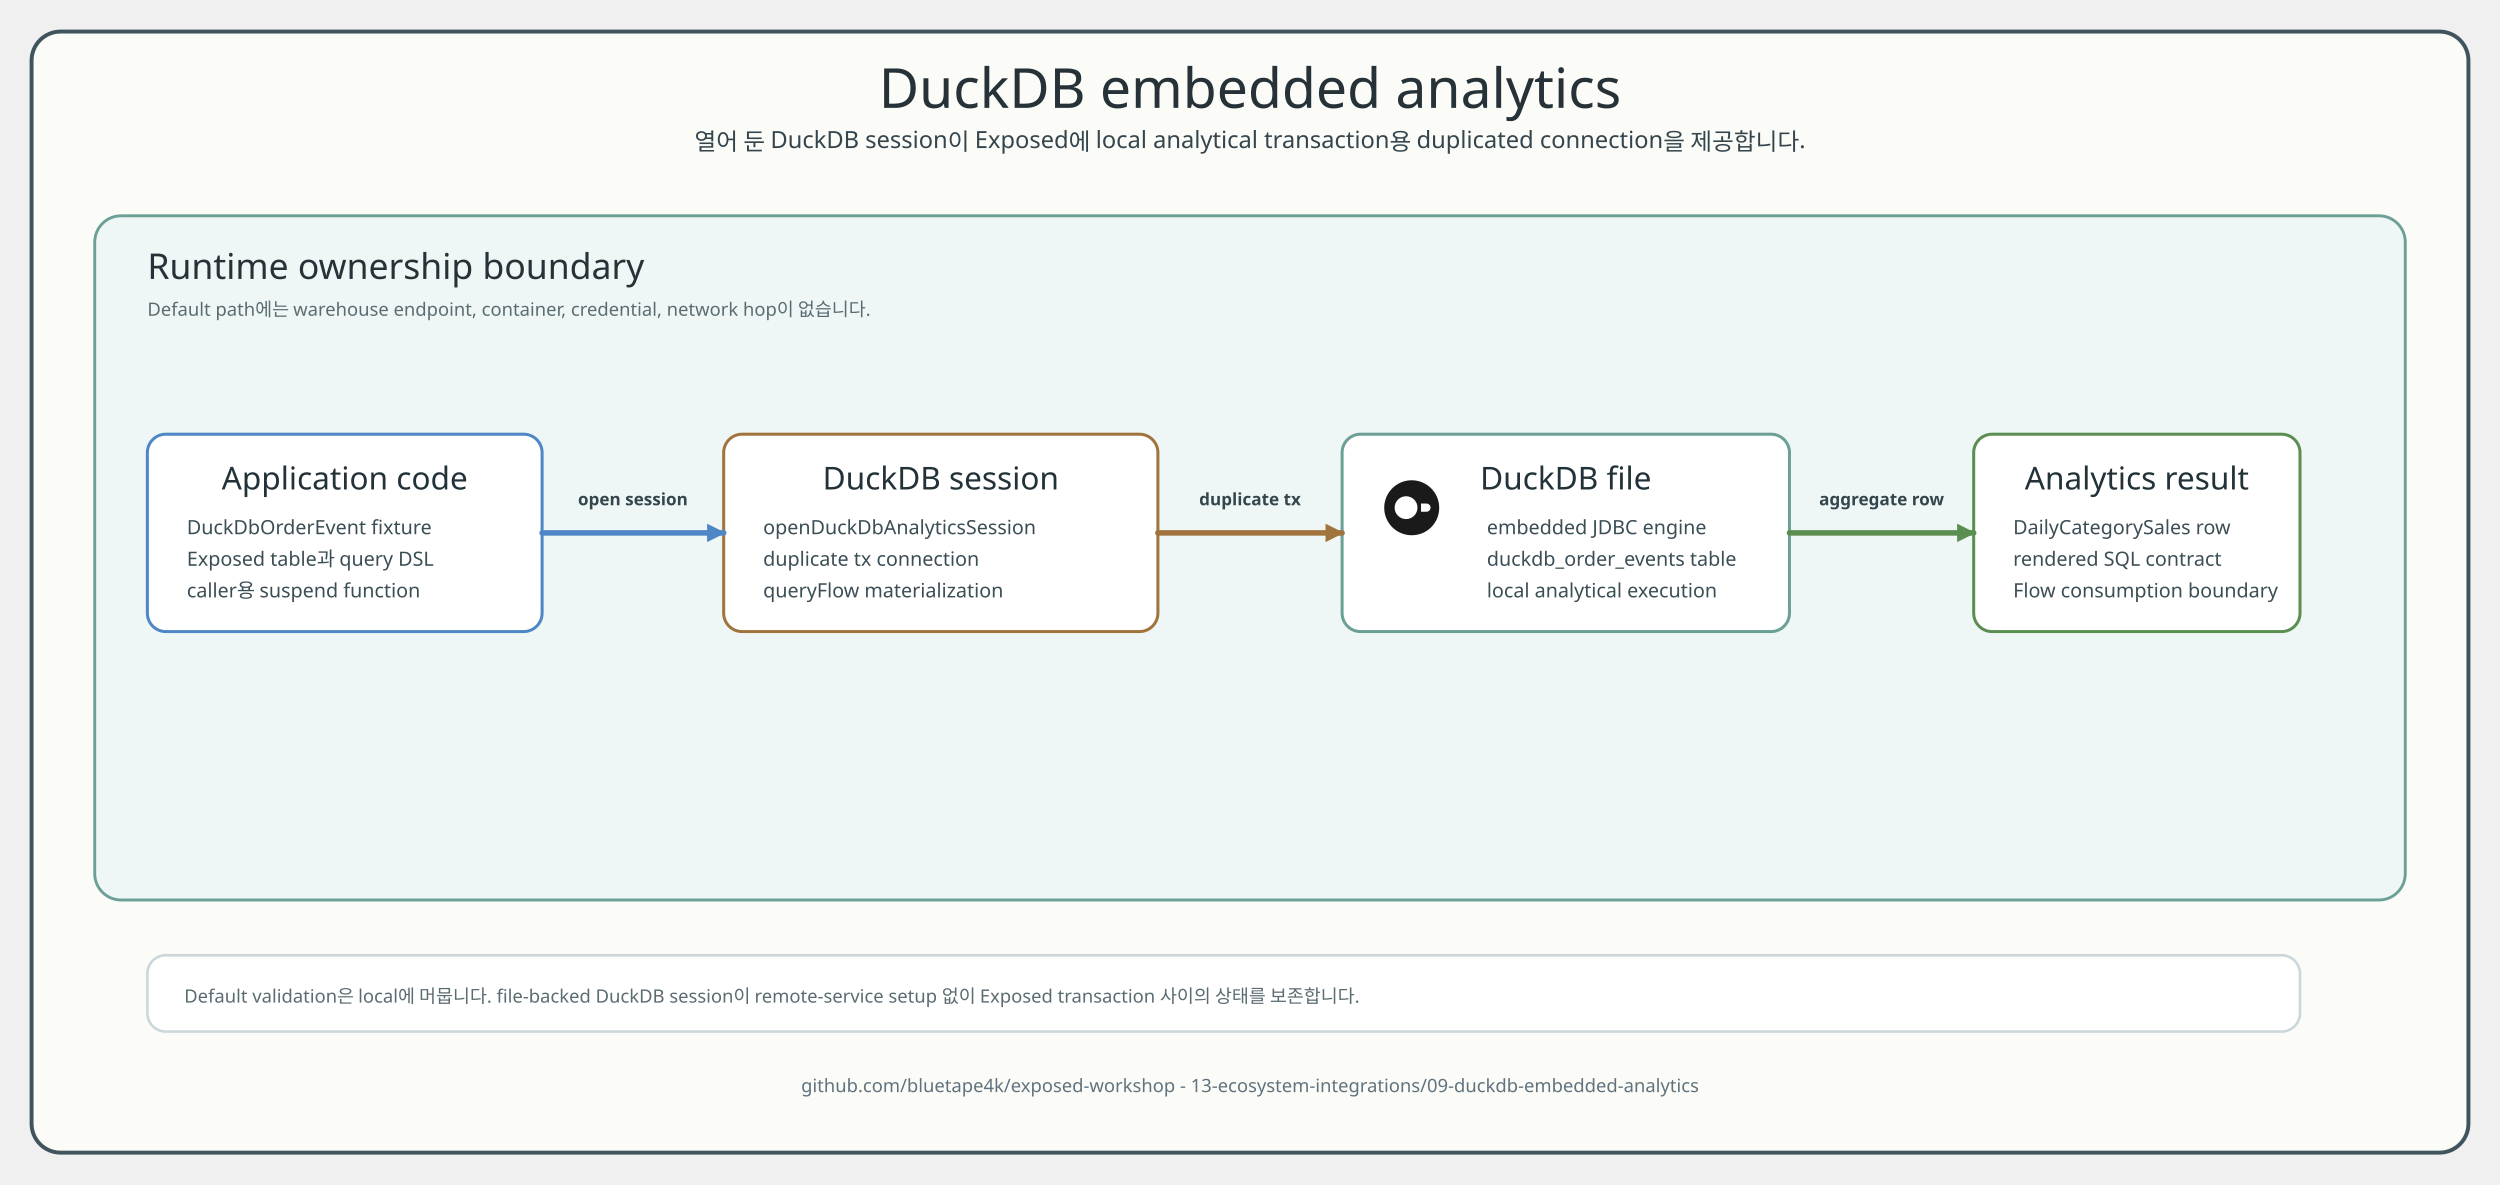
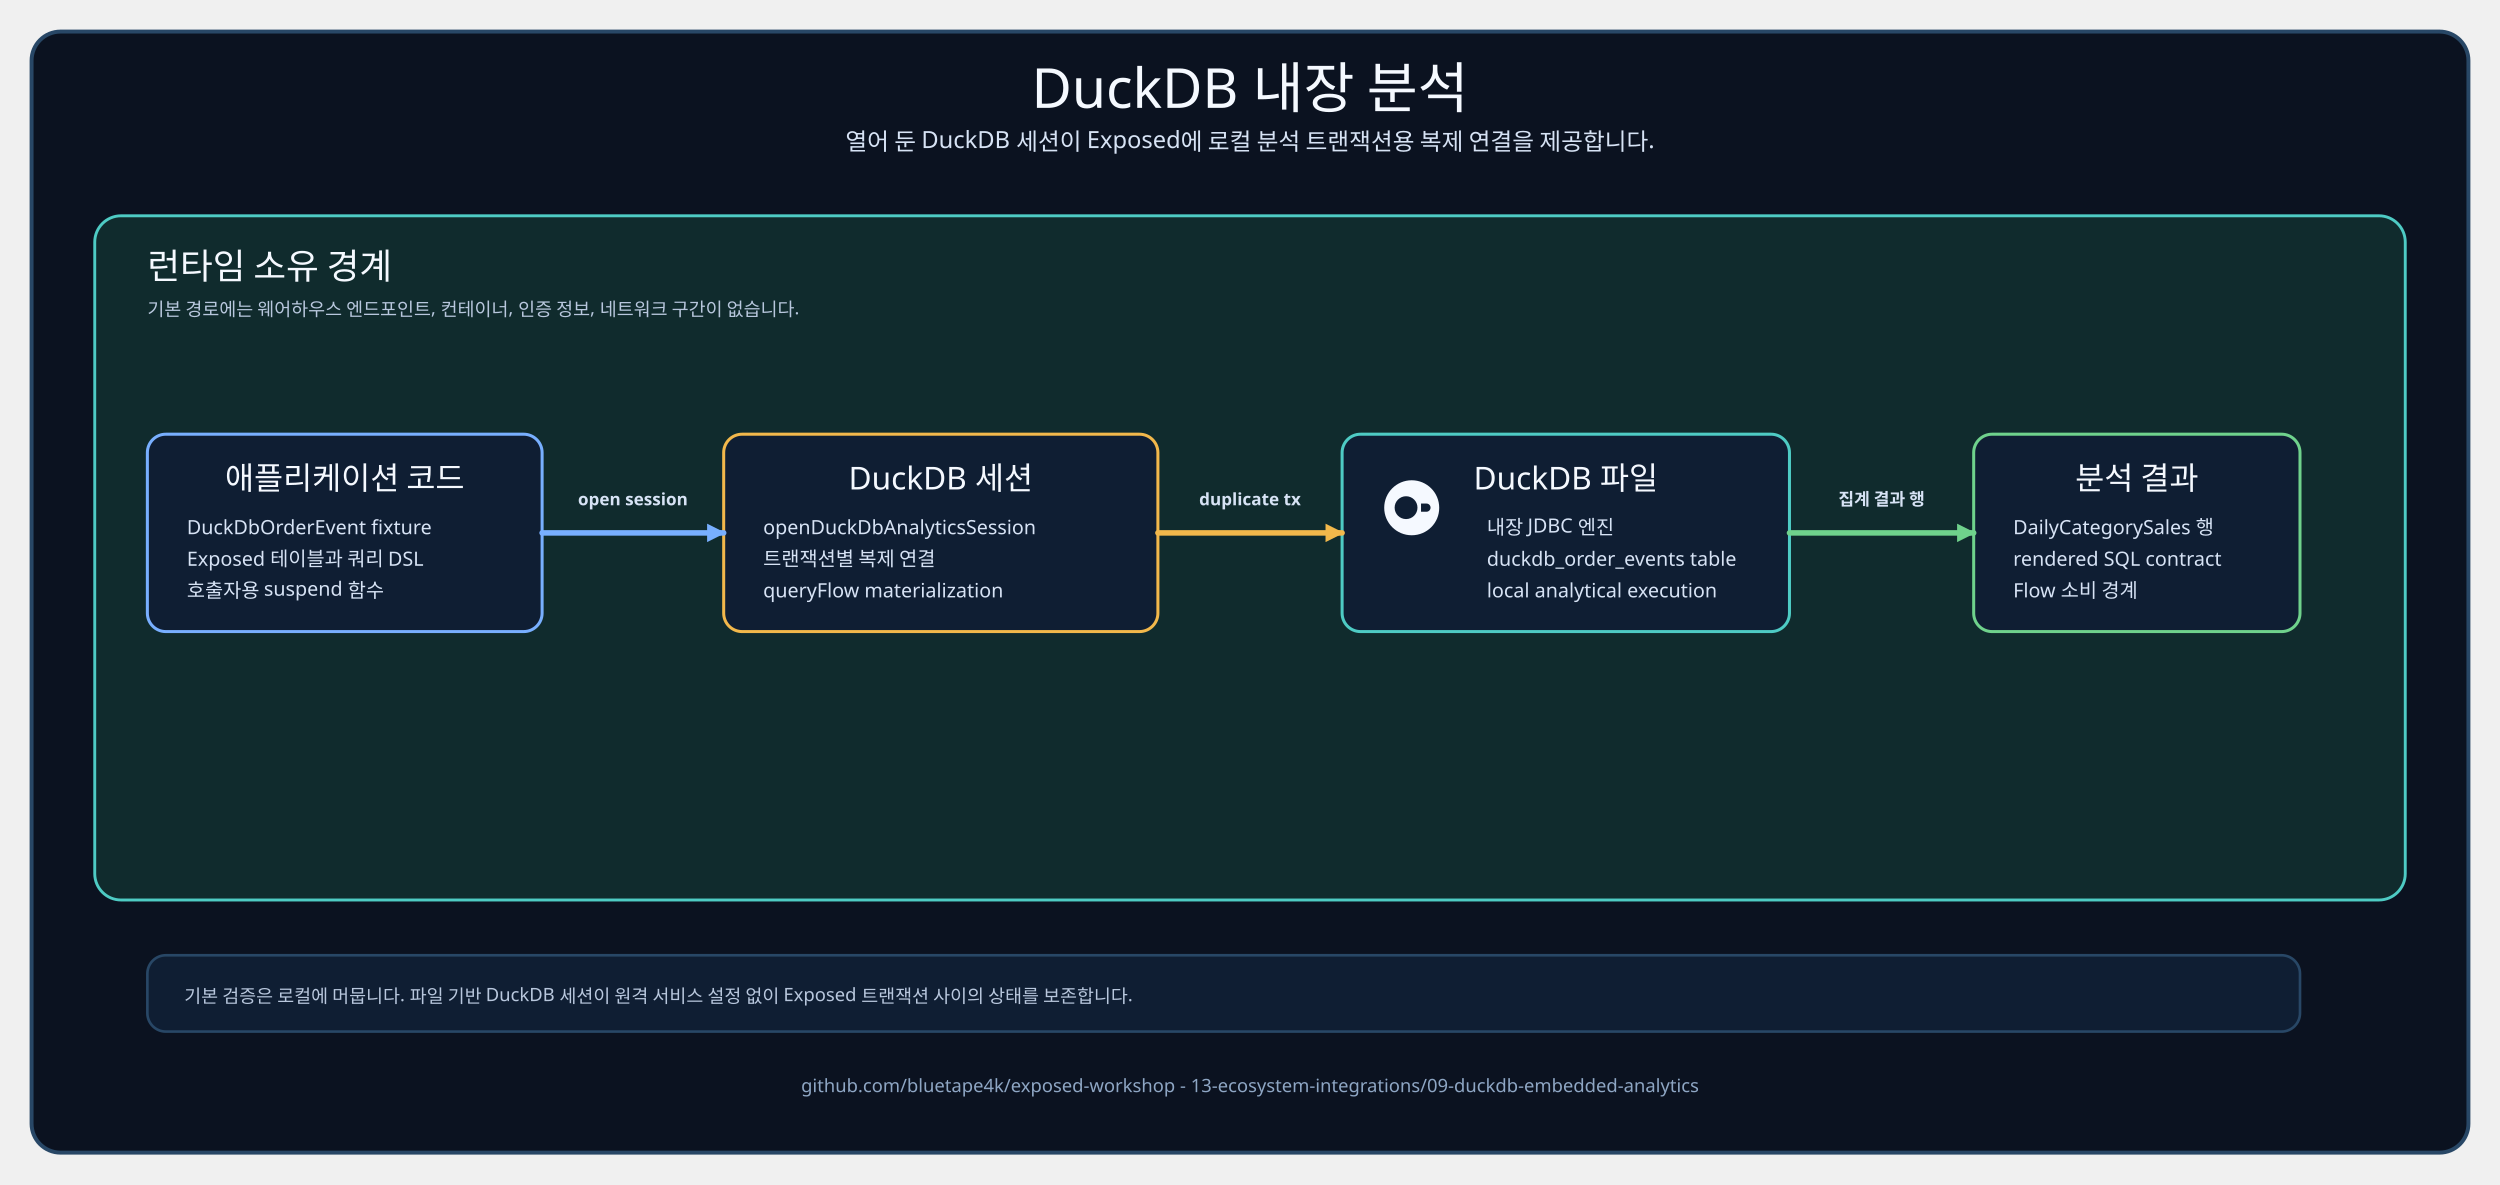
<svg xmlns="http://www.w3.org/2000/svg" width="1900" height="900" viewBox="0 0 1900 900" role="img" aria-labelledby="title desc">
  <defs>
    <style>
      text { letter-spacing: 0; }
-       .title { font-family: "goorm Sans"; font-size: 42px; font-weight: 400; fill: #263238; }
-       .subtitle, .label, .note, .footer { font-family: "goorm Sans Code","goorm Sans"; fill: #34454d; }
+       .title { font-family: "goorm Sans"; font-size: 42px; font-weight: 400; fill: #F5F9FF; }
+       .subtitle, .label, .note, .footer { font-family: "goorm Sans Code","goorm Sans"; fill: #D7E3F5; }
      .subtitle { font-size: 18px; }
-       .sectionTitle { font-family: "goorm Sans"; font-size: 27px; fill: #263238; }
-       .cardTitle { font-family: "goorm Sans"; font-size: 24px; fill: #223238; }
-       .cardText { font-family: "goorm Sans Code","goorm Sans"; font-size: 15px; fill: #3b4d55; }
+       .sectionTitle { font-family: "goorm Sans"; font-size: 27px; fill: #F5F9FF; }
+       .cardTitle { font-family: "goorm Sans"; font-size: 24px; fill: #F5F9FF; }
+       .cardText { font-family: "goorm Sans Code","goorm Sans"; font-size: 15px; fill: #D7E3F5; }
      .label { font-size: 13px; font-weight: 700; }
-       .note { font-size: 14px; fill: #5a6b72; }
-       .footer { font-size: 14px; fill: #60727d; }
-       .frame { fill: #fbfcf8; stroke: #40545d; stroke-width: 3; }
-       .panel { fill: #eef7f5; stroke: #6c9f96; stroke-width: 2.2; }
-       .card { fill: #ffffff; stroke-width: 2.3; }
-       .appCard { stroke: #4f86c6; }
-       .helperCard { stroke: #a2743d; }
-       .duckCard { stroke: #6c9f96; }
-       .resultCard { stroke: #5b8e51; }
-       .flow { fill: none; stroke: #4f86c6; stroke-width: 4.2; stroke-linecap: round; stroke-linejoin: round; marker-end: url(#arrowBlue); }
-       .helperFlow { fill: none; stroke: #a2743d; stroke-width: 4.2; stroke-linecap: round; stroke-linejoin: round; marker-end: url(#arrowAmber); }
-       .dataFlow { fill: none; stroke: #5b8e51; stroke-width: 4.2; stroke-linecap: round; stroke-linejoin: round; marker-end: url(#arrowGreen); }
+       .note { font-size: 14px; fill: #B8C7DD; }
+       .footer { font-size: 14px; fill: #8EA6C4; }
+       .frame { fill: #0B1220; stroke: #284766; stroke-width: 3; }
+       .panel { fill: #102B2D; stroke: #4ECBC4; stroke-width: 2.2; }
+       .card { fill: #0F1E33; stroke-width: 2.3; }
+       .appCard { stroke: #78AFFF; }
+       .helperCard { stroke: #F2B84B; }
+       .duckCard { stroke: #4ECBC4; }
+       .resultCard { stroke: #6FD28C; }
+       .flow { fill: none; stroke: #78AFFF; stroke-width: 4.2; stroke-linecap: round; stroke-linejoin: round; marker-end: url(#arrowBlue); }
+       .helperFlow { fill: none; stroke: #F2B84B; stroke-width: 4.2; stroke-linecap: round; stroke-linejoin: round; marker-end: url(#arrowAmber); }
+       .dataFlow { fill: none; stroke: #6FD28C; stroke-width: 4.2; stroke-linecap: round; stroke-linejoin: round; marker-end: url(#arrowGreen); }
    </style>
    <marker id="arrowBlue" markerUnits="userSpaceOnUse" markerWidth="14" markerHeight="14" viewBox="0 0 10 10" refX="9" refY="5" orient="auto">
-       <path d="M 0 0 L 10 5 L 0 10 Z" fill="#4f86c6" stroke="#4f86c6" stroke-width="0" stroke-dasharray="none" style="stroke-dasharray:none!important" />
+       <path d="M 0 0 L 10 5 L 0 10 Z" fill="#78AFFF" stroke="#78AFFF" stroke-width="0" stroke-dasharray="none" style="stroke-dasharray:none!important" />
    </marker>
    <marker id="arrowAmber" markerUnits="userSpaceOnUse" markerWidth="14" markerHeight="14" viewBox="0 0 10 10" refX="9" refY="5" orient="auto">
-       <path d="M 0 0 L 10 5 L 0 10 Z" fill="#a2743d" stroke="#a2743d" stroke-width="0" stroke-dasharray="none" style="stroke-dasharray:none!important" />
+       <path d="M 0 0 L 10 5 L 0 10 Z" fill="#F2B84B" stroke="#F2B84B" stroke-width="0" stroke-dasharray="none" style="stroke-dasharray:none!important" />
    </marker>
    <marker id="arrowGreen" markerUnits="userSpaceOnUse" markerWidth="14" markerHeight="14" viewBox="0 0 10 10" refX="9" refY="5" orient="auto">
-       <path d="M 0 0 L 10 5 L 0 10 Z" fill="#5b8e51" stroke="#5b8e51" stroke-width="0" stroke-dasharray="none" style="stroke-dasharray:none!important" />
+       <path d="M 0 0 L 10 5 L 0 10 Z" fill="#6FD28C" stroke="#6FD28C" stroke-width="0" stroke-dasharray="none" style="stroke-dasharray:none!important" />
    </marker>
  </defs>
  <rect x="24" y="24" width="1852" height="852" rx="22" class="frame" />
-   <text x="950" y="82" text-anchor="middle" class="title">DuckDB embedded analytics</text>
-   <text x="950" y="114" text-anchor="middle" class="subtitle">열어 둔 DuckDB session이 Exposed에 local analytical transaction용 duplicated connection을 제공합니다.</text>
+   <text x="950" y="82" text-anchor="middle" class="title">DuckDB 내장 분석</text>
+   <text x="950" y="114" text-anchor="middle" class="subtitle">열어 둔 DuckDB 세션이 Exposed에 로컬 분석 트랜잭션용 복제 연결을 제공합니다.</text>
  <rect x="72" y="164" width="1756" height="520" rx="20" class="panel" />
-   <text x="112" y="212" class="sectionTitle">Runtime ownership boundary</text>
-   <text x="112" y="240" class="note">Default path에는 warehouse endpoint, container, credential, network hop이 없습니다.</text>
+   <text x="112" y="212" class="sectionTitle">런타임 소유 경계</text>
+   <text x="112" y="240" class="note">기본 경로에는 웨어하우스 엔드포인트, 컨테이너, 인증 정보, 네트워크 구간이 없습니다.</text>
  <g id="application-card">
    <rect x="112" y="330" width="300" height="150" rx="14" class="card appCard" />
-     <text x="262" y="372" text-anchor="middle" class="cardTitle">Application code</text>
+     <text x="262" y="372" text-anchor="middle" class="cardTitle">애플리케이션 코드</text>
    <text x="142" y="406" class="cardText">DuckDbOrderEvent fixture</text>
-     <text x="142" y="430" class="cardText">Exposed table과 query DSL</text>
-     <text x="142" y="454" class="cardText">caller용 suspend function</text>
+     <text x="142" y="430" class="cardText">Exposed 테이블과 쿼리 DSL</text>
+     <text x="142" y="454" class="cardText">호출자용 suspend 함수</text>
  </g>
  <g id="helper-card">
    <rect x="550" y="330" width="330" height="150" rx="14" class="card helperCard" />
-     <text x="715" y="372" text-anchor="middle" class="cardTitle">DuckDB session</text>
+     <text x="715" y="372" text-anchor="middle" class="cardTitle">DuckDB 세션</text>
    <text x="580" y="406" class="cardText">openDuckDbAnalyticsSession</text>
-     <text x="580" y="430" class="cardText">duplicate tx connection</text>
+     <text x="580" y="430" class="cardText">트랜잭션별 복제 연결</text>
    <text x="580" y="454" class="cardText">queryFlow materialization</text>
  </g>
  <g id="duckdb-card">
    <rect x="1020" y="330" width="340" height="150" rx="14" class="card duckCard" />
    <g data-bluetape4k-icon="testcontainers/database/duckdb" transform="translate(1052 365) scale(1.9)">
-       <path fill="#1A1A1A" d="M11 22C4.923 22 0 17.077 0 11C0 4.923 4.923 0 11 0C17.076 0 21.999 4.924 21.999 11C22.043 17.076 17.121 22 11 22ZM8.736 15.524C11.264 15.524 13.305 13.484 13.305 10.956C13.305 8.428 11.264 6.388 8.736 6.388C6.208 6.388 4.168 8.472 4.168 10.956C4.168 13.484 6.208 15.524 8.736 15.524ZM16.898 12.597C17.785 12.597 18.539 11.842 18.539 10.955C18.539 10.068 17.829 9.314 16.898 9.314L14.725 9.314L14.725 12.597L16.898 12.597Z" />
+       <path fill="#F5F9FF" d="M11 22C4.923 22 0 17.077 0 11C0 4.923 4.923 0 11 0C17.076 0 21.999 4.924 21.999 11C22.043 17.076 17.121 22 11 22ZM8.736 15.524C11.264 15.524 13.305 13.484 13.305 10.956C13.305 8.428 11.264 6.388 8.736 6.388C6.208 6.388 4.168 8.472 4.168 10.956C4.168 13.484 6.208 15.524 8.736 15.524ZM16.898 12.597C17.785 12.597 18.539 11.842 18.539 10.955C18.539 10.068 17.829 9.314 16.898 9.314L14.725 9.314L14.725 12.597L16.898 12.597Z" />
    </g>
-     <text x="1190" y="372" text-anchor="middle" class="cardTitle">DuckDB file</text>
-     <text x="1130" y="406" class="cardText">embedded JDBC engine</text>
+     <text x="1190" y="372" text-anchor="middle" class="cardTitle">DuckDB 파일</text>
+     <text x="1130" y="406" class="cardText">내장 JDBC 엔진</text>
    <text x="1130" y="430" class="cardText">duckdb_order_events table</text>
    <text x="1130" y="454" class="cardText">local analytical execution</text>
  </g>
  <g id="result-card">
    <rect x="1500" y="330" width="248" height="150" rx="14" class="card resultCard" />
-     <text x="1624" y="372" text-anchor="middle" class="cardTitle">Analytics result</text>
-     <text x="1530" y="406" class="cardText">DailyCategorySales row</text>
+     <text x="1624" y="372" text-anchor="middle" class="cardTitle">분석 결과</text>
+     <text x="1530" y="406" class="cardText">DailyCategorySales 행</text>
    <text x="1530" y="430" class="cardText">rendered SQL contract</text>
-     <text x="1530" y="454" class="cardText">Flow consumption boundary</text>
+     <text x="1530" y="454" class="cardText">Flow 소비 경계</text>
  </g>
  <path data-connector="app-to-helper" d="M 412 405 L 550 405" class="flow" />
  <text x="481" y="384" text-anchor="middle" class="label">open session</text>
  <path data-connector="helper-to-duckdb" d="M 880 405 L 1020 405" class="helperFlow" />
  <text x="950" y="384" text-anchor="middle" class="label">duplicate tx</text>
  <path data-connector="duckdb-to-result" d="M 1360 405 L 1500 405" class="dataFlow" />
-   <text x="1430" y="384" text-anchor="middle" class="label">aggregate row</text>
-   <rect x="112" y="726" width="1636" height="58" rx="14" fill="#ffffff" stroke="#ccd7da" stroke-width="2" />
-   <text x="140" y="762" class="note">Default validation은 local에 머뭅니다. file-backed DuckDB session이 remote-service setup 없이 Exposed transaction 사이의 상태를 보존합니다.</text>
+   <text x="1430" y="384" text-anchor="middle" class="label">집계 결과 행</text>
+   <rect x="112" y="726" width="1636" height="58" rx="14" fill="#0F1E33" stroke="#284766" stroke-width="2" />
+   <text x="140" y="762" class="note">기본 검증은 로컬에 머뭅니다. 파일 기반 DuckDB 세션이 원격 서비스 설정 없이 Exposed 트랜잭션 사이의 상태를 보존합니다.</text>
  <text x="950" y="830" text-anchor="middle" class="footer">github.com/bluetape4k/exposed-workshop - 13-ecosystem-integrations/09-duckdb-embedded-analytics</text>
</svg>
